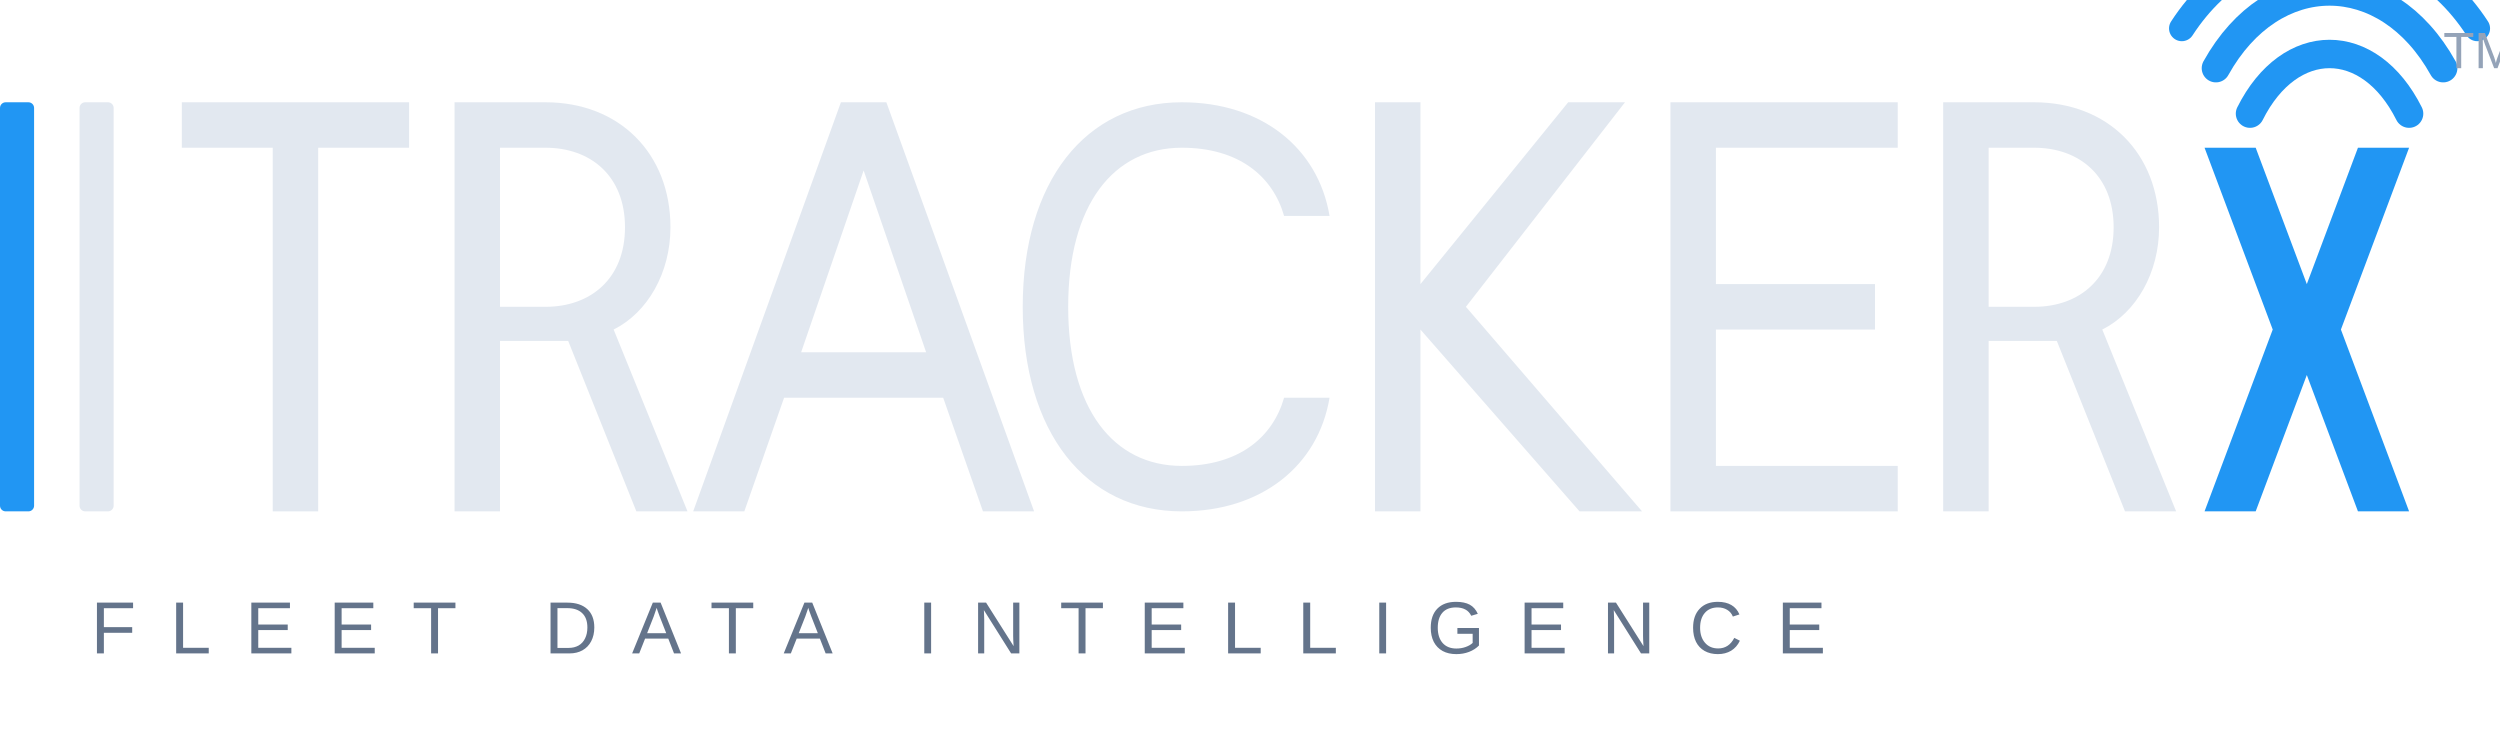
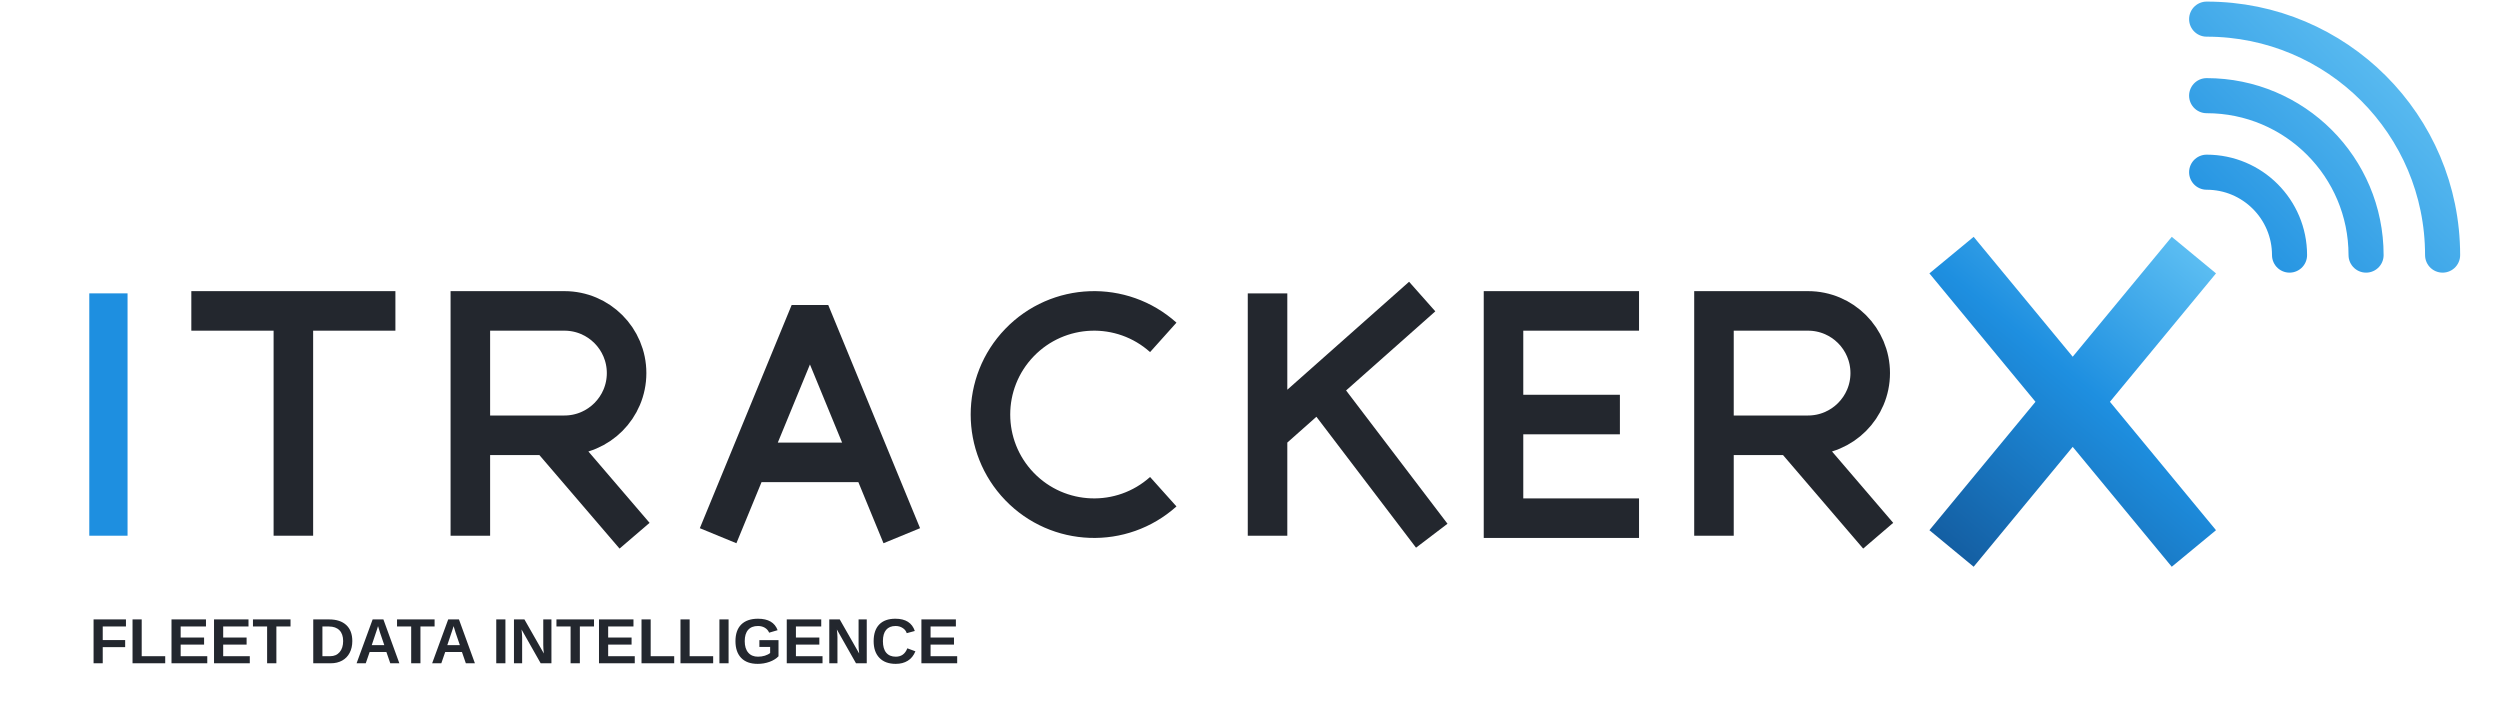
- <svg xmlns="http://www.w3.org/2000/svg" viewBox="0 0 440 130" fill="none">
-   <rect x="0" y="18" width="6" height="72" rx="1" fill="#2196F3" />
-   <g fill="#E2E8F0">
-     <rect x="14" y="18" width="6" height="72" rx="1" />
-     <polygon points="32,18 72,18 72,26 56,26 56,90 48,90 48,26 32,26" />
-     <path d="M80,18 L80,90 L88,90 L88,60 L100,60 L112,90 L121,90 L108,58 C114,55 118,48 118,40 C118,27 109,18 96,18 Z M88,26 L96,26 C104,26 110,31 110,40 C110,49 104,54 96,54 L88,54 Z" />
-     <path d="M122,90 L148,18 L156,18 L182,90 L173,90 L166,70 L138,70 L131,90 Z M141,62 L163,62 L152,30 Z" />
-     <path d="M208,18 C222,18 232,26 234,38 L226,38 C224,31 218,26 208,26 C196,26 188,36 188,54 C188,72 196,82 208,82 C218,82 224,77 226,70 L234,70 C232,82 222,90 208,90 C191,90 180,76 180,54 C180,32 191,18 208,18 Z" />
-     <polygon points="242,18 242,90 250,90 250,58 278,90 289,90 258,54 286,18 276,18 250,50 250,18" />
-     <polygon points="294,18 334,18 334,26 302,26 302,50 330,50 330,58 302,58 302,82 334,82 334,90 294,90" />
-     <path d="M342,18 L342,90 L350,90 L350,60 L362,60 L374,90 L383,90 L370,58 C376,55 380,48 380,40 C380,27 371,18 358,18 Z M350,26 L358,26 C366,26 372,31 372,40 C372,49 366,54 358,54 L350,54 Z" />
+ <svg xmlns="http://www.w3.org/2000/svg" viewBox="0 0 392 110" fill="none" role="img" aria-label="iTrackerX — Fleet Data Intelligence">
+   <defs>
+     <linearGradient id="ix-x" x1="306" y1="86" x2="344" y2="40" gradientUnits="userSpaceOnUse">
+       <stop offset="0" stop-color="#145FA3" />
+       <stop offset="0.55" stop-color="#1E8FE0" />
+       <stop offset="1" stop-color="#5BBDF2" />
+     </linearGradient>
+     <linearGradient id="ix-arc" x1="346" y1="40" x2="384" y2="2" gradientUnits="userSpaceOnUse">
+       <stop offset="0" stop-color="#1E8FE0" />
+       <stop offset="1" stop-color="#6CC8F5" />
+     </linearGradient>
+   </defs>
+   <rect x="14" y="46" width="6" height="38" fill="#1E8FE0" />
+   <g stroke="#23272E" stroke-width="6.2" stroke-linecap="butt" stroke-linejoin="miter">
+     <path d="M30 48.75H62M46 48.75V84" />
+     <path d="M73.75 84V48.75H88.5a9.75 9.75 0 0 1 0 19.5H73.75M86 68.25 99.5 84" />
+     <path d="M112.6 84 127 49 141.4 84M118.6 72.5H135.4" stroke-linejoin="bevel" />
+     <path d="M182.4 52.9A16.25 16.25 0 1 0 182.4 77.1" />
+     <path d="M198.75 46V84M198.75 68 223 46.5M207 61 224.5 84" />
+     <path d="M257 48.75H235.75V81.25H257M235.75 65H254" />
+     <path d="M268.75 84V48.75H283.5a9.75 9.75 0 0 1 0 19.5H268.75M281 68.25 294.5 84" />
  </g>
-   <g fill="#2196F3">
-     <polygon points="388,90 400,58 388,26 397,26 406,50 415,26 424,26 412,58 424,90 415,90 406,66 397,90" />
+   <path d="M306 40 344 86M306 86 344 40" stroke="url(#ix-x)" stroke-width="9" />
+   <g stroke="url(#ix-arc)" stroke-width="5.5" stroke-linecap="round">
+     <path d="M346 27a13 13 0 0 1 13 13" />
+     <path d="M346 15a25 25 0 0 1 25 25" />
+     <path d="M346 3a37 37 0 0 1 37 37" />
  </g>
-   <path d="M396,20 C403,6 417,6 424,20" stroke="#2196F3" stroke-width="5" stroke-linecap="round" fill="none" />
-   <path d="M390,12 C400,-6 420,-6 430,12" stroke="#2196F3" stroke-width="5" stroke-linecap="round" fill="none" />
-   <path d="M384,5 C397,-15 423,-15 436,5" stroke="#2196F3" stroke-width="4.5" stroke-linecap="round" fill="none" />
-   <text x="430" y="12" font-family="Arial,sans-serif" font-size="9" font-weight="400" fill="#94A3B8">TM</text>
-   <text x="16" y="115" font-family="Arial,sans-serif" font-size="13" font-weight="500" letter-spacing="6" fill="#64748B">FLEET DATA INTELLIGENCE</text>
+   <text x="14" y="104" fill="#23272E" font-family="Arial, Helvetica, sans-serif" font-size="10" font-weight="600" textLength="369" lengthAdjust="spacing">FLEET DATA INTELLIGENCE</text>
</svg>
